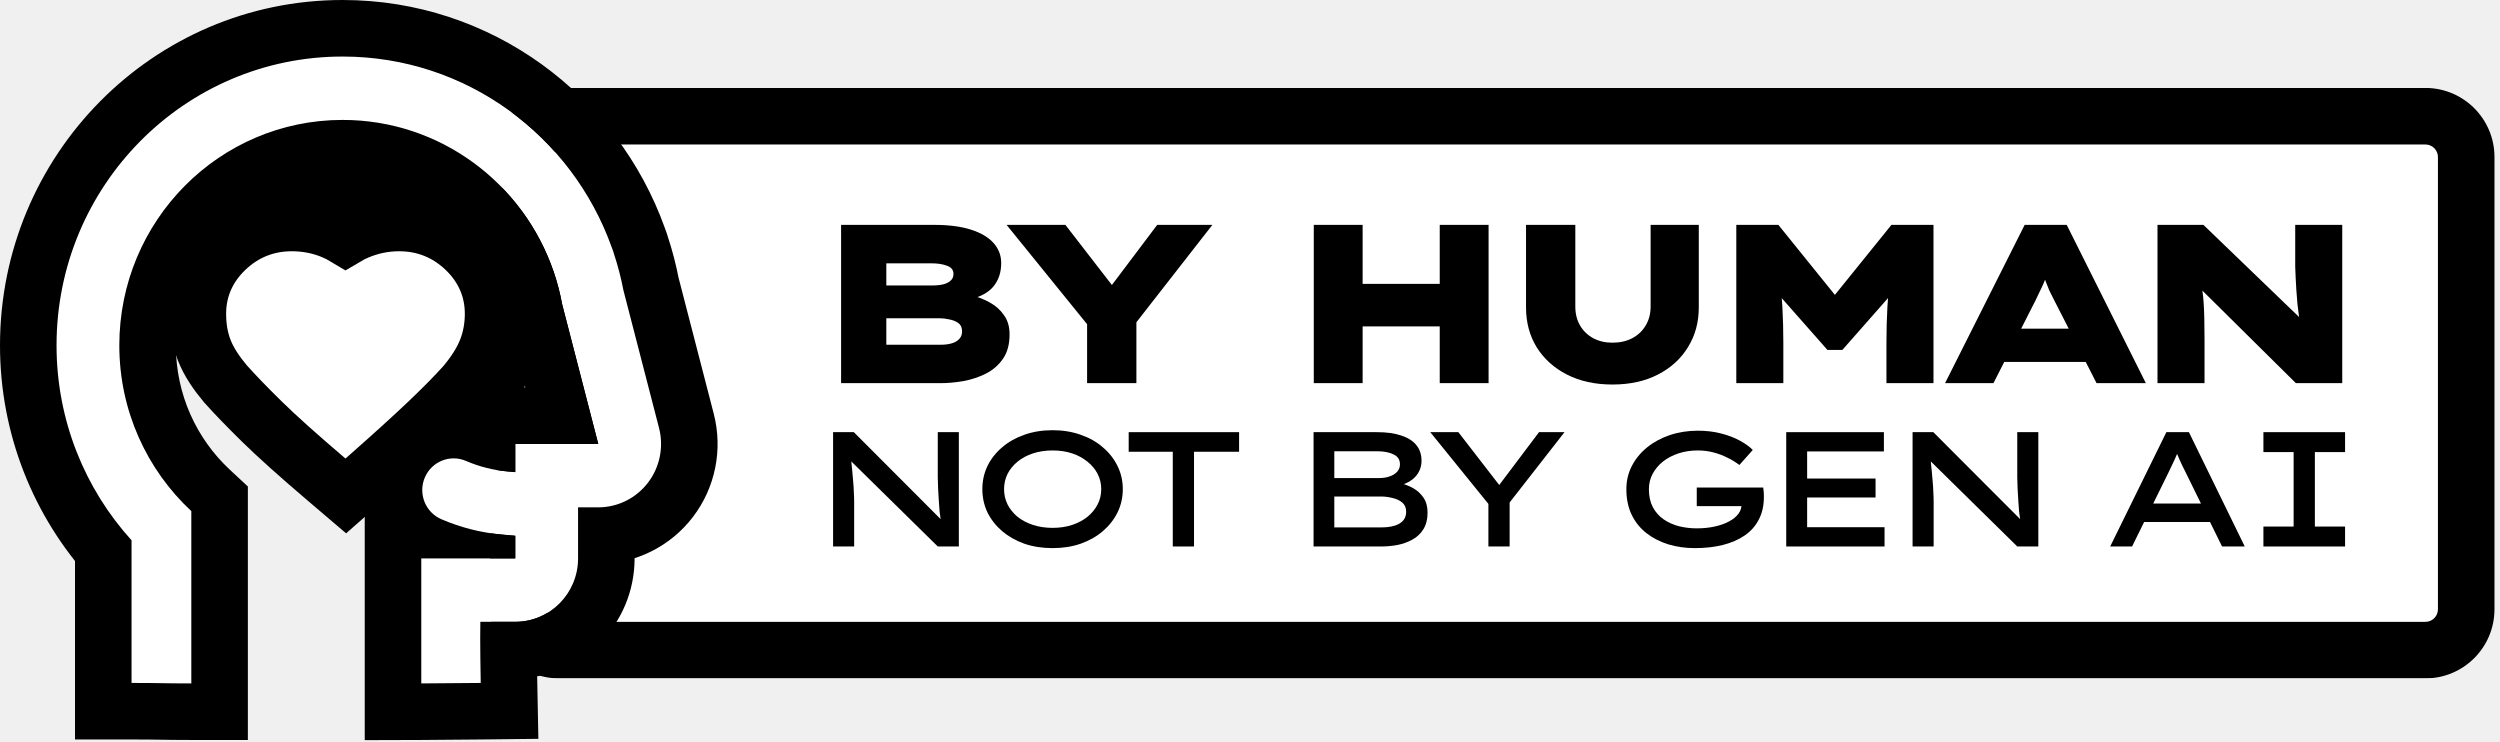
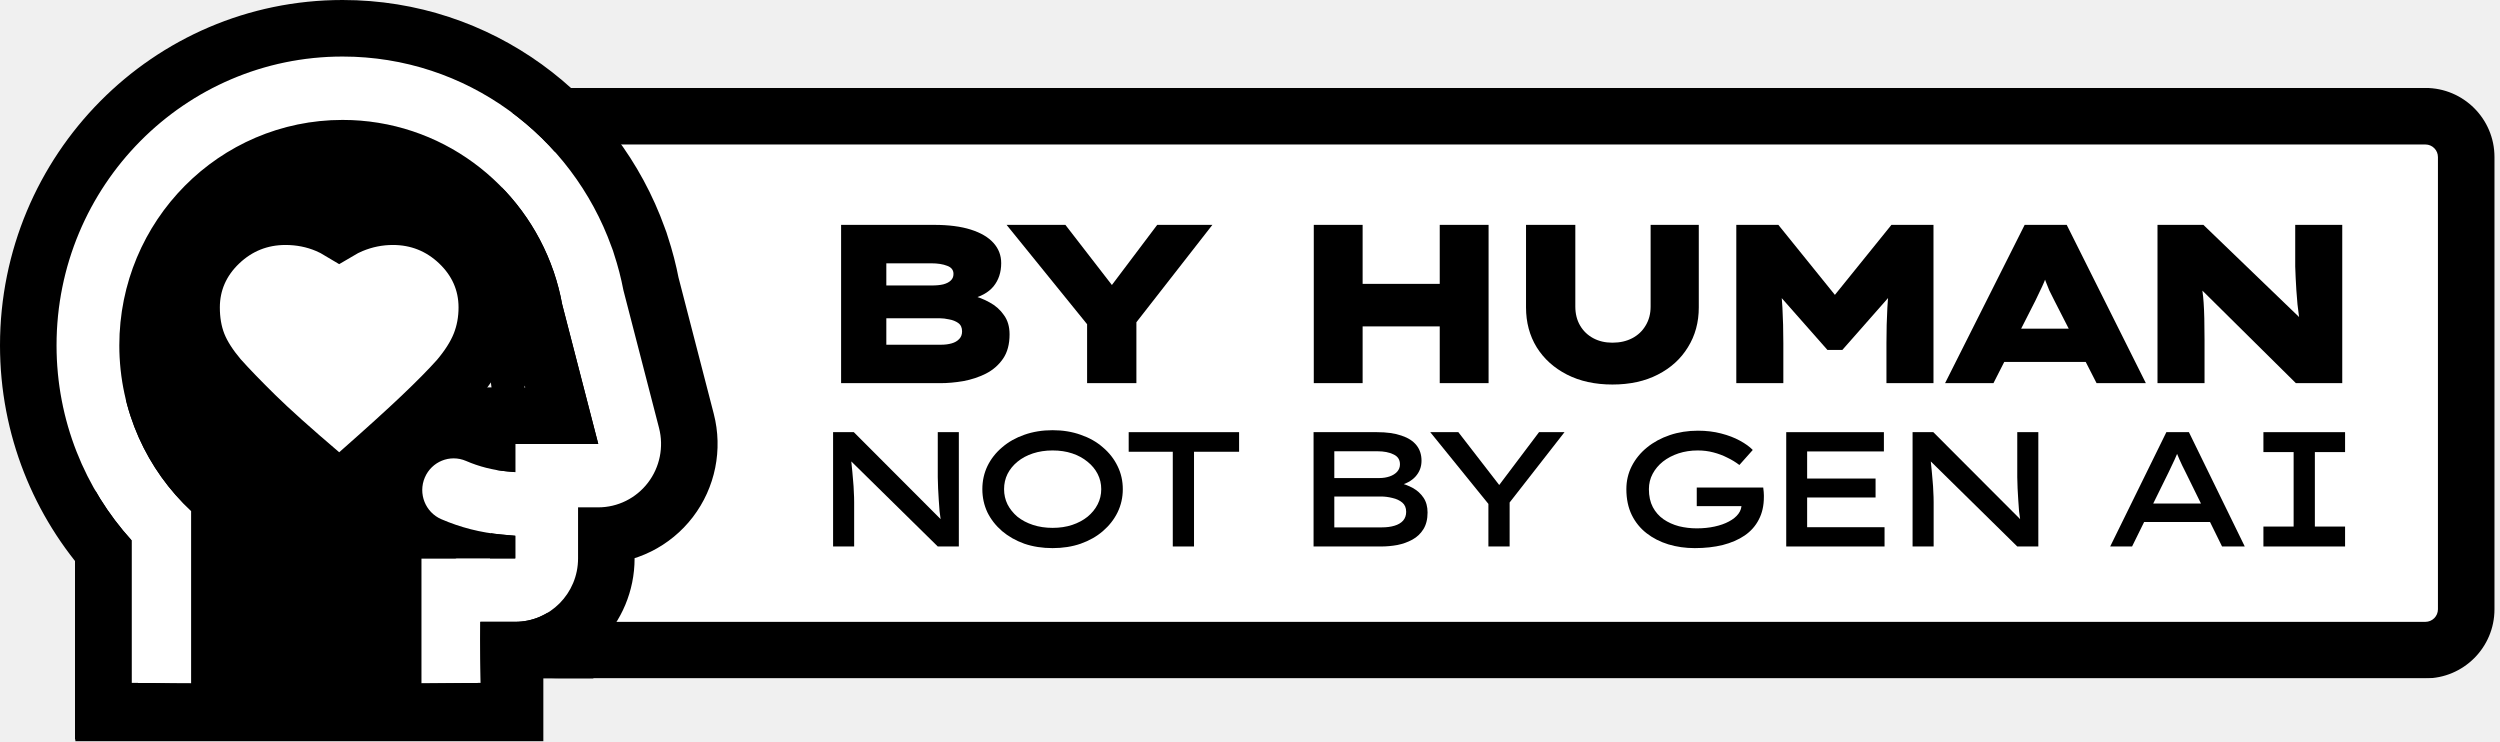
<svg xmlns="http://www.w3.org/2000/svg" width="398" height="118" viewBox="0 0 398 118" fill="none">
  <g clip-path="url(#clip0_32_128)">
    <mask id="path-1-outside-1_32_128" maskUnits="userSpaceOnUse" x="78" y="14" width="320" height="94" fill="black">
      <rect fill="white" x="78" y="14" width="320" height="94" />
-       <path d="M388.12 97C388.12 98.105 387.225 99 386.12 99H89C87.895 99 87 98.105 87 97V88.372L87.549 77.798C87.587 77.065 88.022 76.413 88.684 76.097L96.921 72.162C97.761 71.761 98.213 70.833 98.011 69.924L88.15 25.433C87.873 24.184 88.823 23 90.102 23H386.12C387.225 23 388.12 23.895 388.12 25V97Z" />
+       <path fill-rule="evenodd" clip-rule="evenodd" d="M388.12 97C388.12 98.105 387.225 99 386.12 99H89C87.895 99 87 98.105 87 97V88.372L87.549 77.798C87.587 77.065 88.022 76.413 88.684 76.097L96.921 72.162C97.761 71.761 98.213 70.833 98.011 69.924L88.15 25.433C87.873 24.184 88.823 23 90.102 23H386.12C387.225 23 388.12 23.895 388.12 25V97Z" />
    </mask>
-     <path d="M388.12 97C388.12 98.105 387.225 99 386.12 99H89C87.895 99 87 98.105 87 97V88.372L87.549 77.798C87.587 77.065 88.022 76.413 88.684 76.097L96.921 72.162C97.761 71.761 98.213 70.833 98.011 69.924L88.15 25.433C87.873 24.184 88.823 23 90.102 23H386.12C387.225 23 388.12 23.895 388.12 25V97Z" fill="white" style="fill:white;fill-opacity:1;" />
+     <path fill-rule="evenodd" clip-rule="evenodd" d="M388.12 97C388.12 98.105 387.225 99 386.12 99H89C87.895 99 87 98.105 87 97V88.372L87.549 77.798C87.587 77.065 88.022 76.413 88.684 76.097L96.921 72.162C97.761 71.761 98.213 70.833 98.011 69.924L88.15 25.433C87.873 24.184 88.823 23 90.102 23H386.12C387.225 23 388.12 23.895 388.12 25V97Z" fill="white" style="fill:white;fill-opacity:1;" />
    <path d="M87 88.372L78.012 87.906L78 88.139V88.372H87ZM96.921 72.162L93.042 64.041V64.041L96.921 72.162ZM88.684 76.097L84.805 67.975L88.684 76.097ZM386.12 99V90H89V99V108H386.12V99ZM87 97H96V88.372H87H78V97H87ZM87 88.372L95.988 88.838L96.537 78.264L87.549 77.798L78.561 77.331L78.012 87.906L87 88.372ZM88.684 76.097L92.563 84.218L100.8 80.283L96.921 72.162L93.042 64.041L84.805 67.975L88.684 76.097ZM98.011 69.924L106.798 67.977L96.936 23.485L88.15 25.433L79.363 27.38L89.225 71.872L98.011 69.924ZM90.102 23V32H386.12V23V14H90.102V23ZM388.12 25H379.12V97H388.12H397.12V25H388.12ZM386.12 23V32C382.254 32 379.12 28.866 379.12 25H388.12H397.12C397.12 18.925 392.195 14 386.12 14V23ZM96.921 72.162L100.8 80.283C105.419 78.076 107.906 72.975 106.798 67.977L98.011 69.924L89.225 71.872C88.52 68.692 90.102 65.445 93.042 64.041L96.921 72.162ZM87.549 77.798L96.537 78.264C96.404 80.827 94.879 83.111 92.563 84.218L88.684 76.097L84.805 67.975C81.166 69.714 78.77 73.304 78.561 77.331L87.549 77.798ZM89 99V90C92.866 90 96 93.134 96 97H87H78C78 103.075 82.925 108 89 108V99ZM88.15 25.433L96.936 23.485C97.905 27.856 94.579 32 90.102 32V23V14C83.067 14 77.841 20.512 79.363 27.38L88.15 25.433ZM386.12 99V108C392.195 108 397.12 103.075 397.12 97H388.12H379.12C379.12 93.134 382.254 90 386.12 90V99Z" fill="black" style="fill:black;fill-opacity:1;" mask="url(#path-1-outside-1_32_128)" />
    <path d="M133.903 61V35.8H148.735C151.039 35.8 152.983 36.052 154.567 36.556C156.151 37.06 157.351 37.768 158.167 38.68C158.983 39.592 159.391 40.66 159.391 41.884C159.391 43.348 158.983 44.584 158.167 45.592C157.351 46.576 156.103 47.26 154.423 47.644L154.567 46.996C155.623 47.236 156.619 47.62 157.555 48.148C158.491 48.652 159.247 49.324 159.823 50.164C160.423 50.98 160.723 52 160.723 53.224C160.723 54.808 160.375 56.104 159.679 57.112C158.983 58.12 158.071 58.912 156.943 59.488C155.839 60.04 154.639 60.436 153.343 60.676C152.071 60.892 150.847 61 149.671 61H133.903ZM141.103 54.88H149.815C150.439 54.88 151.003 54.808 151.507 54.664C152.011 54.52 152.407 54.292 152.695 53.98C153.007 53.668 153.163 53.26 153.163 52.756C153.163 52.156 152.959 51.712 152.551 51.424C152.143 51.136 151.663 50.944 151.111 50.848C150.559 50.728 150.067 50.668 149.635 50.668H141.103V54.88ZM141.103 45.448H148.339C149.059 45.448 149.671 45.388 150.175 45.268C150.703 45.124 151.099 44.92 151.363 44.656C151.651 44.392 151.795 44.044 151.795 43.612C151.795 42.988 151.459 42.556 150.787 42.316C150.115 42.052 149.275 41.92 148.267 41.92H141.103V45.448Z" fill="black" style="fill:black;fill-opacity:1;" />
    <path d="M173.066 61V49.732L173.786 52.504L160.25 35.8H169.61L179.438 48.508H174.65L184.226 35.8H193.01L180.734 51.532L180.914 49.444V61H173.066Z" fill="black" style="fill:black;fill-opacity:1;" />
    <path d="M229.206 61V35.8H236.982V61H229.206ZM209.154 61V35.8H216.93V61H209.154ZM212.07 51.964L212.142 45.196H233.598V51.964H212.07Z" fill="black" style="fill:black;fill-opacity:1;" />
    <path d="M256.695 61.216C253.935 61.216 251.523 60.688 249.459 59.632C247.395 58.576 245.787 57.124 244.635 55.276C243.507 53.428 242.943 51.316 242.943 48.94V35.8H250.791V48.796C250.791 49.948 251.043 50.956 251.547 51.82C252.051 52.684 252.747 53.356 253.635 53.836C254.523 54.316 255.543 54.556 256.695 54.556C257.895 54.556 258.951 54.316 259.863 53.836C260.775 53.356 261.483 52.684 261.987 51.82C262.515 50.956 262.779 49.948 262.779 48.796V35.8H270.447V48.94C270.447 51.316 269.871 53.428 268.719 55.276C267.591 57.124 265.995 58.576 263.931 59.632C261.891 60.688 259.479 61.216 256.695 61.216Z" fill="black" style="fill:black;fill-opacity:1;" />
    <path d="M276.419 61V35.8H283.115L294.599 50.02H289.631L301.115 35.8H307.811V61H300.323V54.628C300.323 52.636 300.371 50.764 300.467 49.012C300.563 47.26 300.755 45.472 301.043 43.648L301.799 46.06L293.303 55.708H290.927L282.287 45.916L283.187 43.648C283.475 45.472 283.667 47.26 283.763 49.012C283.859 50.764 283.907 52.636 283.907 54.628V61H276.419Z" fill="black" style="fill:black;fill-opacity:1;" />
    <path d="M309.654 61L322.326 35.8H329.022L341.622 61H333.774L327.042 47.824C326.754 47.248 326.49 46.72 326.25 46.24C326.034 45.736 325.842 45.256 325.674 44.8C325.506 44.344 325.35 43.912 325.206 43.504C325.062 43.072 324.93 42.652 324.81 42.244H326.358C326.238 42.676 326.094 43.12 325.926 43.576C325.782 44.008 325.614 44.452 325.422 44.908C325.23 45.364 325.014 45.832 324.774 46.312C324.558 46.792 324.318 47.296 324.054 47.824L317.358 61H309.654ZM315.738 57.616L318.114 52.324H333.306L334.314 57.616H315.738Z" fill="black" style="fill:black;fill-opacity:1;" />
    <path d="M343.474 61V35.8H350.782L367.414 51.82L366.118 51.316C365.974 50.236 365.854 49.276 365.758 48.436C365.686 47.596 365.626 46.84 365.578 46.168C365.53 45.472 365.494 44.824 365.47 44.224C365.446 43.624 365.422 43.024 365.398 42.424C365.398 41.824 365.398 41.176 365.398 40.48V35.8H372.886V61H365.506L347.686 43.36L350.242 44.224C350.314 44.512 350.386 44.836 350.458 45.196C350.53 45.532 350.59 45.94 350.638 46.42C350.71 46.9 350.77 47.488 350.818 48.184C350.866 48.88 350.902 49.72 350.926 50.704C350.95 51.664 350.962 52.804 350.962 54.124V61H343.474Z" fill="black" style="fill:black;fill-opacity:1;" />
    <path d="M132.627 87V68.8H135.929L150.125 83.022L149.813 83.126C149.726 82.554 149.648 81.973 149.579 81.384C149.527 80.777 149.484 80.171 149.449 79.564C149.414 78.957 149.38 78.351 149.345 77.744C149.328 77.137 149.31 76.548 149.293 75.976C149.293 75.387 149.293 74.815 149.293 74.26V68.8H152.647V87H149.293L135.045 72.986L135.461 72.804C135.496 73.099 135.53 73.445 135.565 73.844C135.6 74.243 135.643 74.676 135.695 75.144C135.747 75.612 135.79 76.115 135.825 76.652C135.877 77.172 135.912 77.718 135.929 78.29C135.964 78.845 135.981 79.399 135.981 79.954V87H132.627Z" fill="black" style="fill:black;fill-opacity:1;" />
    <path d="M167.57 87.26C165.941 87.26 164.442 87.026 163.072 86.558C161.72 86.073 160.542 85.405 159.536 84.556C158.531 83.689 157.751 82.693 157.196 81.566C156.659 80.422 156.39 79.191 156.39 77.874C156.39 76.557 156.659 75.335 157.196 74.208C157.751 73.064 158.531 72.067 159.536 71.218C160.542 70.351 161.72 69.684 163.072 69.216C164.442 68.731 165.941 68.488 167.57 68.488C169.2 68.488 170.69 68.731 172.042 69.216C173.412 69.684 174.59 70.351 175.578 71.218C176.584 72.067 177.364 73.064 177.918 74.208C178.473 75.335 178.75 76.557 178.75 77.874C178.75 79.191 178.473 80.422 177.918 81.566C177.364 82.693 176.584 83.689 175.578 84.556C174.59 85.405 173.412 86.073 172.042 86.558C170.69 87.026 169.2 87.26 167.57 87.26ZM167.57 84.036C168.714 84.036 169.754 83.88 170.69 83.568C171.626 83.256 172.441 82.823 173.134 82.268C173.828 81.696 174.365 81.037 174.746 80.292C175.128 79.547 175.318 78.741 175.318 77.874C175.318 77.007 175.128 76.201 174.746 75.456C174.365 74.711 173.828 74.061 173.134 73.506C172.441 72.934 171.626 72.492 170.69 72.18C169.754 71.868 168.714 71.712 167.57 71.712C166.444 71.712 165.404 71.868 164.45 72.18C163.497 72.492 162.674 72.934 161.98 73.506C161.304 74.061 160.776 74.711 160.394 75.456C160.03 76.201 159.848 77.007 159.848 77.874C159.848 78.741 160.03 79.547 160.394 80.292C160.776 81.037 161.304 81.696 161.98 82.268C162.674 82.823 163.497 83.256 164.45 83.568C165.404 83.88 166.444 84.036 167.57 84.036Z" fill="black" style="fill:black;fill-opacity:1;" />
    <path d="M186.707 87V71.92H179.687V68.8H197.263V71.92H190.087V87H186.707Z" fill="black" style="fill:black;fill-opacity:1;" />
    <path d="M209.12 87V68.8H219.208C220.768 68.8 222.068 68.982 223.108 69.346C224.165 69.693 224.962 70.204 225.5 70.88C226.037 71.556 226.306 72.379 226.306 73.35C226.306 74.321 225.985 75.161 225.344 75.872C224.72 76.565 223.792 77.059 222.562 77.354L222.718 76.86C223.498 77.033 224.234 77.311 224.928 77.692C225.621 78.073 226.184 78.585 226.618 79.226C227.051 79.867 227.268 80.656 227.268 81.592C227.268 82.667 227.042 83.559 226.592 84.27C226.158 84.963 225.578 85.509 224.85 85.908C224.122 86.307 223.324 86.593 222.458 86.766C221.591 86.922 220.733 87 219.884 87H209.12ZM212.422 83.958H219.988C220.75 83.958 221.418 83.871 221.99 83.698C222.579 83.525 223.038 83.256 223.368 82.892C223.697 82.511 223.862 82.043 223.862 81.488C223.862 80.847 223.654 80.353 223.238 80.006C222.822 79.659 222.302 79.417 221.678 79.278C221.054 79.122 220.447 79.044 219.858 79.044H212.422V83.958ZM212.422 76.106H219.572C220.178 76.106 220.733 76.019 221.236 75.846C221.738 75.673 222.137 75.421 222.432 75.092C222.726 74.763 222.874 74.373 222.874 73.922C222.874 73.177 222.527 72.648 221.834 72.336C221.158 72.007 220.317 71.842 219.312 71.842H212.422V76.106Z" fill="black" style="fill:black;fill-opacity:1;" />
    <path d="M236.953 87V78.862L237.473 80.864L227.697 68.8H232.169L239.267 77.978H238.097L245.013 68.8H249.069L240.203 80.162L240.333 78.654V87H236.953Z" fill="black" style="fill:black;fill-opacity:1;" />
    <path d="M269.811 87.26C268.32 87.26 266.916 87.061 265.599 86.662C264.299 86.263 263.146 85.674 262.141 84.894C261.135 84.114 260.347 83.143 259.775 81.982C259.203 80.803 258.917 79.434 258.917 77.874C258.917 76.557 259.203 75.335 259.775 74.208C260.364 73.064 261.17 72.076 262.193 71.244C263.233 70.395 264.446 69.736 265.833 69.268C267.219 68.8 268.71 68.566 270.305 68.566C271.639 68.566 272.87 68.713 273.997 69.008C275.141 69.303 276.137 69.684 276.987 70.152C277.853 70.62 278.538 71.114 279.041 71.634L276.909 74.026C276.319 73.575 275.678 73.185 274.985 72.856C274.309 72.509 273.572 72.232 272.775 72.024C271.995 71.816 271.163 71.712 270.279 71.712C269.187 71.712 268.164 71.868 267.211 72.18C266.275 72.492 265.451 72.925 264.741 73.48C264.047 74.035 263.501 74.685 263.103 75.43C262.704 76.175 262.505 76.99 262.505 77.874C262.505 78.983 262.713 79.937 263.129 80.734C263.545 81.514 264.108 82.155 264.819 82.658C265.547 83.161 266.37 83.533 267.289 83.776C268.207 84.001 269.152 84.114 270.123 84.114C271.145 84.114 272.09 84.019 272.957 83.828C273.841 83.637 274.603 83.369 275.245 83.022C275.903 82.675 276.406 82.268 276.753 81.8C277.117 81.315 277.281 80.786 277.247 80.214L277.221 79.824L277.715 80.578H270.123V77.614H280.705C280.739 77.874 280.765 78.108 280.783 78.316C280.8 78.524 280.809 78.697 280.809 78.836C280.809 78.957 280.809 79.053 280.809 79.122C280.809 80.491 280.54 81.687 280.003 82.71C279.483 83.733 278.729 84.582 277.741 85.258C276.77 85.917 275.609 86.419 274.257 86.766C272.922 87.095 271.44 87.26 269.811 87.26Z" fill="black" style="fill:black;fill-opacity:1;" />
    <path d="M284.368 87V68.8H299.916V71.868H287.696V83.932H300.02V87H284.368ZM286.188 79.2V76.184H298.59V79.2H286.188Z" fill="black" style="fill:black;fill-opacity:1;" />
    <path d="M304.482 87V68.8H307.784L321.98 83.022L321.668 83.126C321.581 82.554 321.503 81.973 321.434 81.384C321.382 80.777 321.339 80.171 321.304 79.564C321.269 78.957 321.235 78.351 321.2 77.744C321.183 77.137 321.165 76.548 321.148 75.976C321.148 75.387 321.148 74.815 321.148 74.26V68.8H324.502V87H321.148L306.9 72.986L307.316 72.804C307.351 73.099 307.385 73.445 307.42 73.844C307.455 74.243 307.498 74.676 307.55 75.144C307.602 75.612 307.645 76.115 307.68 76.652C307.732 77.172 307.767 77.718 307.784 78.29C307.819 78.845 307.836 79.399 307.836 79.954V87H304.482Z" fill="black" style="fill:black;fill-opacity:1;" />
    <path d="M335.942 87L344.886 68.8H348.474L357.366 87H353.752L347.902 75.092C347.729 74.745 347.564 74.416 347.408 74.104C347.252 73.775 347.105 73.454 346.966 73.142C346.827 72.813 346.689 72.483 346.55 72.154C346.411 71.807 346.281 71.443 346.16 71.062L347.044 71.036C346.905 71.435 346.767 71.816 346.628 72.18C346.489 72.527 346.342 72.865 346.186 73.194C346.03 73.523 345.874 73.853 345.718 74.182C345.562 74.494 345.406 74.823 345.25 75.17L339.426 87H335.942ZM339.92 83.1L341.168 80.162H351.984L352.478 83.1H339.92Z" fill="black" style="fill:black;fill-opacity:1;" />
    <path d="M360.336 87V83.828H365.146V71.972H360.336V68.8H373.336V71.972H368.526V83.828H373.336V87H360.336Z" fill="black" style="fill:black;fill-opacity:1;" />
-     <path d="M63.55 35.5C67.551 35.5 71.117 36.921 74.015 39.679C76.918 42.442 78.5 45.937 78.5 49.945C78.5 51.974 78.151 53.944 77.403 55.805C76.653 57.672 75.455 59.475 74.001 61.204L73.957 61.256L73.912 61.306C72.451 62.941 70.493 64.919 68.077 67.219C65.641 69.537 62.267 72.594 57.976 76.376L55.051 78.953L52.083 76.426C47.544 72.561 44.043 69.427 41.631 67.053C39.301 64.759 37.405 62.8 35.969 61.192L35.924 61.143L35.88 61.091C34.445 59.384 33.246 57.605 32.525 55.776C31.803 53.944 31.5 51.971 31.5 49.945C31.5 45.937 33.082 42.442 35.985 39.679C38.883 36.921 42.449 35.5 46.45 35.5C48.757 35.5 50.984 35.928 53.081 36.82C53.753 37.106 54.398 37.436 55.013 37.807C55.65 37.428 56.319 37.093 57.017 36.804C59.104 35.938 61.292 35.5 63.55 35.5Z" fill="white" stroke="black" style="fill:white;fill-opacity:1;stroke:black;stroke-opacity:1;" stroke-width="9" />
-     <mask id="path-5-outside-2_32_128" maskUnits="userSpaceOnUse" x="0" y="0" width="115" height="118" fill="black">
+     <path d="M62.55 34.5C66.551 34.5 70.117 35.921 73.015 38.679C75.918 41.442 77.5 44.937 77.5 48.945C77.5 50.974 77.151 52.944 76.403 54.805C75.653 56.672 74.455 58.475 73.001 60.204L72.957 60.256L72.912 60.306C71.451 61.941 69.493 63.919 67.077 66.219C64.641 68.537 61.267 71.594 56.976 75.376L54.051 77.953L51.083 75.426C46.544 71.561 43.043 68.427 40.631 66.053C38.301 63.759 36.405 61.8 34.969 60.192L34.924 60.143L34.88 60.091C33.445 58.384 32.246 56.605 31.525 54.776C30.803 52.944 30.5 50.971 30.5 48.945C30.5 44.937 32.082 41.442 34.985 38.679C37.883 35.921 41.449 34.5 45.45 34.5C47.757 34.5 49.984 34.928 52.081 35.82C52.753 36.106 53.398 36.436 54.013 36.807C54.65 36.428 55.319 36.093 56.017 35.804C58.104 34.938 60.292 34.5 62.55 34.5Z" fill="white" stroke="black" style="fill:white;fill-opacity:1;stroke:black;stroke-opacity:1;" stroke-width="9" />
+     <path d="M24.5 50L33.5 57.5L63.5 81L94.5 108H86.5V118H64.5H12V88L24.5 50Z" fill="black" style="fill:black;fill-opacity:1;" />
+     <mask id="path-6-outside-2_32_128" maskUnits="userSpaceOnUse" x="0" y="0" width="115" height="118" fill="black">
      <rect fill="white" width="115" height="118" />
      <path d="M54.54 9C74.269 9 91.042 21.661 97.375 39.344C97.523 39.706 97.652 40.079 97.759 40.462C98.374 42.328 98.872 44.245 99.247 46.204L104.917 68.128C105.699 71.153 105.048 74.374 103.155 76.848C101.262 79.322 98.341 80.77 95.244 80.77H92.027V88.9C92.027 94.474 87.552 98.993 82.031 98.993H76.474C76.399 101.755 76.534 108.724 76.534 108.724C76.501 108.724 70.086 108.793 67.066 108.803V88.9H82.031V85.293L79.881 85.102C76.563 84.806 73.312 83.98 70.251 82.655C67.714 81.557 66.539 78.591 67.626 76.029C68.713 73.468 71.651 72.281 74.189 73.379C76.278 74.283 78.496 74.846 80.76 75.048L82.031 75.161V70.678H95.244L89.495 48.443C89.179 46.707 88.739 45.015 88.185 43.376L88.141 43.203L88.132 43.223C83.311 29.177 70.092 19.093 54.54 19.093C34.91 19.093 18.997 35.159 18.997 54.977C18.997 65.416 23.413 74.811 30.46 81.368V108.804C25.449 108.799 25.889 108.724 20.94 108.724V86.014C13.534 77.843 9 66.94 9 54.977C9 29.585 29.389 9 54.54 9Z" />
    </mask>
    <path d="M54.54 9C74.269 9 91.042 21.661 97.375 39.344C97.523 39.706 97.652 40.079 97.759 40.462C98.374 42.328 98.872 44.245 99.247 46.204L104.917 68.128C105.699 71.153 105.048 74.374 103.155 76.848C101.262 79.322 98.341 80.77 95.244 80.77H92.027V88.9C92.027 94.474 87.552 98.993 82.031 98.993H76.474C76.399 101.755 76.534 108.724 76.534 108.724C76.501 108.724 70.086 108.793 67.066 108.803V88.9H82.031V85.293L79.881 85.102C76.563 84.806 73.312 83.98 70.251 82.655C67.714 81.557 66.539 78.591 67.626 76.029C68.713 73.468 71.651 72.281 74.189 73.379C76.278 74.283 78.496 74.846 80.76 75.048L82.031 75.161V70.678H95.244L89.495 48.443C89.179 46.707 88.739 45.015 88.185 43.376L88.141 43.203L88.132 43.223C83.311 29.177 70.092 19.093 54.54 19.093C34.91 19.093 18.997 35.159 18.997 54.977C18.997 65.416 23.413 74.811 30.46 81.368V108.804C25.449 108.799 25.889 108.724 20.94 108.724V86.014C13.534 77.843 9 66.94 9 54.977C9 29.585 29.389 9 54.54 9Z" fill="white" style="fill:white;fill-opacity:1;" />
-     <path d="M54.54 9V0H54.54L54.54 9ZM97.375 39.344L88.902 42.378L88.97 42.568L89.046 42.755L97.375 39.344ZM97.759 40.462L89.091 42.884L89.146 43.082L89.21 43.277L97.759 40.462ZM99.247 46.204L90.408 47.898L90.462 48.18L90.534 48.458L99.247 46.204ZM104.917 68.128L113.63 65.875L113.63 65.874L104.917 68.128ZM103.155 76.848L110.303 82.317L110.303 82.317L103.155 76.848ZM92.027 80.77V71.77H83.027V80.77H92.027ZM82.031 98.993V107.993H82.031L82.031 98.993ZM76.474 98.993V89.993H67.713L67.477 98.75L76.474 98.993ZM76.534 108.724L76.634 117.723L85.709 117.622L85.532 108.549L76.534 108.724ZM67.066 108.803H58.066V117.831L67.094 117.803L67.066 108.803ZM67.066 88.9V79.9H58.066V88.9H67.066ZM82.031 88.9V97.9H91.031V88.9H82.031ZM82.031 85.293H91.031V77.058L82.829 76.328L82.031 85.293ZM79.881 85.102L79.082 94.066L79.083 94.066L79.881 85.102ZM70.251 82.655L66.677 90.915L66.677 90.915L70.251 82.655ZM67.626 76.029L59.342 72.513L59.341 72.513L67.626 76.029ZM74.189 73.379L77.763 65.119L77.762 65.119L74.189 73.379ZM80.76 75.048L79.961 84.012L79.961 84.012L80.76 75.048ZM82.031 75.161L81.233 84.126L91.031 84.999V75.161H82.031ZM82.031 70.678V61.678H73.031V70.678H82.031ZM95.244 70.678V79.678H106.867L103.958 68.425L95.244 70.678ZM89.495 48.443L80.641 50.057L80.7 50.379L80.782 50.696L89.495 48.443ZM88.185 43.376L79.462 45.594L79.548 45.93L79.659 46.26L88.185 43.376ZM88.141 43.203L96.863 40.986L90.512 16.003L79.933 39.51L88.141 43.203ZM88.132 43.223L79.619 46.145L87.005 67.659L96.339 46.916L88.132 43.223ZM54.54 19.093V10.093H54.54L54.54 19.093ZM18.997 54.977L9.997 54.977V54.977H18.997ZM30.46 81.368H39.46V77.449L36.591 74.78L30.46 81.368ZM30.46 108.804L30.452 117.804L39.46 117.812V108.804H30.46ZM20.94 108.724H11.94V117.724H20.94V108.724ZM20.94 86.014H29.94V82.542L27.609 79.969L20.94 86.014ZM9 54.977L0 54.977V54.977H9ZM54.54 9V18C70.3 18 83.793 28.113 88.902 42.378L97.375 39.344L105.848 36.309C98.291 15.21 78.238 0 54.54 0V9ZM97.375 39.344L89.046 42.755C89.064 42.797 89.079 42.84 89.091 42.884L97.759 40.462L106.427 38.04C106.225 37.317 105.983 36.614 105.704 35.933L97.375 39.344ZM97.759 40.462L89.21 43.277C89.704 44.777 90.105 46.319 90.408 47.898L99.247 46.204L108.086 44.51C107.638 42.172 107.043 39.88 106.307 37.647L97.759 40.462ZM99.247 46.204L90.534 48.458L96.204 70.381L104.917 68.128L113.63 65.874L107.96 43.951L99.247 46.204ZM104.917 68.128L96.204 70.381C96.296 70.737 96.214 71.108 96.007 71.379L103.155 76.848L110.303 82.317C113.882 77.639 115.103 71.569 113.63 65.875L104.917 68.128ZM103.155 76.848L96.008 71.379C95.805 71.643 95.518 71.77 95.244 71.77V80.77V89.77C101.163 89.77 106.719 87 110.303 82.317L103.155 76.848ZM95.244 80.77V71.77H92.027V80.77V89.77H95.244V80.77ZM92.027 80.77H83.027V88.9H92.027H101.027V80.77H92.027ZM92.027 88.9H83.027C83.027 89.586 82.5 89.993 82.031 89.993L82.031 98.993L82.031 107.993C92.604 107.993 101.027 99.363 101.027 88.9H92.027ZM82.031 98.993V89.993H76.474V98.993V107.993H82.031V98.993ZM76.474 98.993L67.477 98.75C67.434 100.335 67.452 102.942 67.477 105C67.489 106.061 67.504 107.034 67.516 107.74C67.521 108.094 67.526 108.382 67.53 108.582C67.532 108.682 67.533 108.76 67.534 108.814C67.535 108.841 67.535 108.861 67.535 108.875C67.536 108.883 67.536 108.888 67.536 108.892C67.536 108.894 67.536 108.895 67.536 108.896C67.536 108.897 67.536 108.897 67.536 108.898C67.536 108.898 67.536 108.898 67.536 108.898C67.536 108.898 67.536 108.898 76.534 108.724C85.532 108.549 85.532 108.549 85.532 108.549C85.532 108.549 85.532 108.549 85.532 108.549C85.532 108.549 85.532 108.549 85.532 108.548C85.532 108.548 85.532 108.547 85.532 108.545C85.532 108.542 85.532 108.538 85.532 108.532C85.532 108.519 85.532 108.501 85.531 108.476C85.53 108.426 85.529 108.352 85.527 108.256C85.524 108.064 85.519 107.786 85.513 107.443C85.502 106.757 85.487 105.814 85.475 104.789C85.451 102.671 85.439 100.414 85.47 99.236L76.474 98.993ZM76.534 108.724L76.434 99.724C76.434 99.724 76.41 99.725 76.359 99.725C76.31 99.725 76.238 99.726 76.147 99.727C75.963 99.729 75.699 99.732 75.373 99.735C74.722 99.742 73.825 99.751 72.836 99.76C70.849 99.779 68.517 99.798 67.038 99.803L67.066 108.803L67.094 117.803C70.158 117.793 76.611 117.723 76.634 117.723L76.534 108.724ZM67.066 108.803H76.066V88.9H67.066H58.066V108.803H67.066ZM67.066 88.9V97.9H82.031V88.9V79.9H67.066V88.9ZM82.031 88.9H91.031V85.293H82.031H73.031V88.9H82.031ZM82.031 85.293L82.829 76.328L80.679 76.137L79.881 85.102L79.083 94.066L81.233 94.257L82.031 85.293ZM79.881 85.102L80.68 76.137C78.321 75.927 76.007 75.339 73.825 74.395L70.251 82.655L66.677 90.915C70.618 92.62 74.805 93.685 79.082 94.066L79.881 85.102ZM70.251 82.655L73.826 74.396C75.879 75.284 76.734 77.606 75.911 79.546L67.626 76.029L59.341 72.513C56.344 79.576 59.549 87.831 66.677 90.915L70.251 82.655ZM67.626 76.029L75.91 79.546C75.068 81.53 72.713 82.547 70.615 81.639L74.189 73.379L77.762 65.119C70.589 62.016 62.358 65.405 59.342 72.513L67.626 76.029ZM74.189 73.379L70.615 81.639C73.584 82.924 76.739 83.725 79.961 84.012L80.76 75.048L81.558 66.083C80.252 65.967 78.971 65.642 77.763 65.119L74.189 73.379ZM80.76 75.048L79.961 84.012L81.233 84.126L82.031 75.161L82.83 66.197L81.558 66.083L80.76 75.048ZM82.031 75.161H91.031V70.678H82.031H73.031V75.161H82.031ZM82.031 70.678V79.678H95.244V70.678V61.678H82.031V70.678ZM95.244 70.678L103.958 68.425L98.209 46.19L89.495 48.443L80.782 50.696L86.531 72.931L95.244 70.678ZM89.495 48.443L98.349 46.83C97.954 44.661 97.404 42.544 96.71 40.492L88.185 43.376L79.659 46.26C80.074 47.486 80.403 48.754 80.641 50.057L89.495 48.443ZM88.185 43.376L96.907 41.158L96.863 40.986L88.141 43.203L79.418 45.421L79.462 45.594L88.185 43.376ZM88.141 43.203L79.933 39.51L79.924 39.529L88.132 43.223L96.339 46.916L96.348 46.896L88.141 43.203ZM88.132 43.223L96.644 40.301C90.628 22.776 74.099 10.093 54.54 10.093V19.093V28.093C66.085 28.093 75.993 35.58 79.619 46.145L88.132 43.223ZM54.54 19.093L54.54 10.093C29.859 10.093 9.997 30.27 9.997 54.977L18.997 54.977L27.997 54.978C27.997 40.048 39.962 28.093 54.54 28.093L54.54 19.093ZM18.997 54.977H9.997C9.997 68.005 15.52 79.759 24.329 87.957L30.46 81.368L36.591 74.78C31.307 69.862 27.997 62.826 27.997 54.977H18.997ZM30.46 81.368H21.46V108.804H30.46H39.46V81.368H30.46ZM30.46 108.804L30.468 99.804C28.026 99.802 26.935 99.782 25.831 99.763C24.66 99.743 23.48 99.724 20.94 99.724V108.724V117.724C23.35 117.724 24.424 117.742 25.523 117.761C26.688 117.781 27.882 117.801 30.452 117.804L30.46 108.804ZM20.94 108.724H29.94V86.014H20.94H11.94V108.724H20.94ZM20.94 86.014L27.609 79.969C21.65 73.395 18 64.627 18 54.977H9H0C0 69.252 5.419 82.291 14.272 92.058L20.94 86.014ZM9 54.977L18 54.978C18 34.474 34.441 18 54.54 18L54.54 9L54.54 0C24.338 0 0 24.696 0 54.977L9 54.977Z" fill="black" style="fill:black;fill-opacity:1;" mask="url(#path-5-outside-2_32_128)" />
+     <path d="M54.54 9V0H54.54L54.54 9ZM97.375 39.344L88.902 42.378L88.97 42.568L89.046 42.755L97.375 39.344ZM97.759 40.462L89.091 42.884L89.146 43.082L89.21 43.277L97.759 40.462ZM99.247 46.204L90.408 47.898L90.462 48.18L90.534 48.458L99.247 46.204ZM104.917 68.128L113.63 65.875L113.63 65.874L104.917 68.128ZM103.155 76.848L110.303 82.317L110.303 82.317L103.155 76.848ZM92.027 80.77V71.77H83.027V80.77H92.027ZM82.031 98.993V107.993H82.031L82.031 98.993ZM76.474 98.993V89.993H67.713L67.477 98.75L76.474 98.993ZM76.534 108.724L76.634 117.723L85.709 117.622L85.532 108.549L76.534 108.724ZM67.066 108.803H58.066V117.831L67.094 117.803L67.066 108.803ZM67.066 88.9V79.9H58.066V88.9H67.066ZM82.031 88.9V97.9H91.031V88.9H82.031ZM82.031 85.293H91.031V77.058L82.829 76.328L82.031 85.293ZM79.881 85.102L79.082 94.066L79.083 94.066L79.881 85.102ZM70.251 82.655L66.677 90.915L66.677 90.915L70.251 82.655ZM67.626 76.029L59.342 72.513L59.341 72.513L67.626 76.029ZM74.189 73.379L77.763 65.119L77.762 65.119L74.189 73.379ZM80.76 75.048L79.961 84.012L79.961 84.012L80.76 75.048ZM82.031 75.161L81.233 84.126L91.031 84.999V75.161H82.031ZM82.031 70.678V61.678H73.031V70.678H82.031ZM95.244 70.678V79.678H106.867L103.958 68.425L95.244 70.678ZM89.495 48.443L80.641 50.057L80.7 50.379L80.782 50.696L89.495 48.443ZM88.185 43.376L79.462 45.594L79.548 45.93L79.659 46.26L88.185 43.376ZM88.141 43.203L96.863 40.986L90.512 16.003L79.933 39.51L88.141 43.203ZM88.132 43.223L79.619 46.145L87.005 67.659L96.339 46.916L88.132 43.223ZM54.54 19.093V10.093H54.54L54.54 19.093ZM18.997 54.977L9.997 54.977V54.977H18.997ZM30.46 81.368H39.46V77.449L36.591 74.78L30.46 81.368ZM30.46 108.804L30.452 117.804L39.46 117.812V108.804H30.46ZM20.94 108.724H11.94V117.724H20.94V108.724ZM20.94 86.014H29.94V82.542L27.609 79.969L20.94 86.014ZM9 54.977L0 54.977V54.977H9ZM54.54 9V18C70.3 18 83.793 28.113 88.902 42.378L97.375 39.344L105.848 36.309C98.291 15.21 78.238 0 54.54 0V9ZM97.375 39.344L89.046 42.755C89.064 42.797 89.079 42.84 89.091 42.884L97.759 40.462L106.427 38.04C106.225 37.317 105.983 36.614 105.704 35.933L97.375 39.344ZM97.759 40.462L89.21 43.277C89.704 44.777 90.105 46.319 90.408 47.898L99.247 46.204L108.086 44.51C107.638 42.172 107.043 39.88 106.307 37.647L97.759 40.462ZM99.247 46.204L90.534 48.458L96.204 70.381L104.917 68.128L113.63 65.874L107.96 43.951L99.247 46.204ZM104.917 68.128L96.204 70.381C96.296 70.737 96.214 71.108 96.007 71.379L103.155 76.848L110.303 82.317C113.882 77.639 115.103 71.569 113.63 65.875L104.917 68.128ZM103.155 76.848L96.008 71.379C95.805 71.643 95.518 71.77 95.244 71.77V80.77V89.77C101.163 89.77 106.719 87 110.303 82.317L103.155 76.848ZM95.244 80.77V71.77H92.027V80.77V89.77H95.244V80.77ZM92.027 80.77H83.027V88.9H92.027H101.027V80.77H92.027ZM92.027 88.9H83.027C83.027 89.586 82.5 89.993 82.031 89.993L82.031 98.993L82.031 107.993C92.604 107.993 101.027 99.363 101.027 88.9H92.027ZM82.031 98.993V89.993H76.474V98.993V107.993H82.031V98.993ZM76.474 98.993L67.477 98.75C67.434 100.335 67.452 102.942 67.477 105C67.489 106.061 67.504 107.034 67.516 107.74C67.521 108.094 67.526 108.382 67.53 108.582C67.532 108.682 67.533 108.76 67.534 108.814C67.535 108.841 67.535 108.861 67.535 108.875C67.536 108.883 67.536 108.888 67.536 108.892C67.536 108.894 67.536 108.895 67.536 108.896C67.536 108.897 67.536 108.897 67.536 108.898C67.536 108.898 67.536 108.898 67.536 108.898C67.536 108.898 67.536 108.898 76.534 108.724C85.532 108.549 85.532 108.549 85.532 108.549C85.532 108.549 85.532 108.549 85.532 108.549C85.532 108.549 85.532 108.549 85.532 108.548C85.532 108.548 85.532 108.547 85.532 108.545C85.532 108.542 85.532 108.538 85.532 108.532C85.532 108.519 85.532 108.501 85.531 108.476C85.53 108.426 85.529 108.352 85.527 108.256C85.524 108.064 85.519 107.786 85.513 107.443C85.502 106.757 85.487 105.814 85.475 104.789C85.451 102.671 85.439 100.414 85.47 99.236L76.474 98.993ZM76.534 108.724L76.434 99.724C76.434 99.724 76.41 99.725 76.359 99.725C76.31 99.725 76.238 99.726 76.147 99.727C75.963 99.729 75.699 99.732 75.373 99.735C74.722 99.742 73.825 99.751 72.836 99.76C70.849 99.779 68.517 99.798 67.038 99.803L67.066 108.803L67.094 117.803C70.158 117.793 76.611 117.723 76.634 117.723L76.534 108.724ZM67.066 108.803H76.066V88.9H67.066H58.066V108.803H67.066ZM67.066 88.9V97.9H82.031V88.9V79.9H67.066V88.9ZM82.031 88.9H91.031V85.293H82.031H73.031V88.9H82.031ZM82.031 85.293L82.829 76.328L80.679 76.137L79.881 85.102L79.083 94.066L81.233 94.257L82.031 85.293ZM79.881 85.102L80.68 76.137C78.321 75.927 76.007 75.339 73.825 74.395L70.251 82.655L66.677 90.915C70.618 92.62 74.805 93.685 79.082 94.066L79.881 85.102ZM70.251 82.655L73.826 74.396C75.879 75.284 76.734 77.606 75.911 79.546L67.626 76.029L59.341 72.513C56.344 79.576 59.549 87.831 66.677 90.915L70.251 82.655ZM67.626 76.029L75.91 79.546C75.068 81.53 72.713 82.547 70.615 81.639L74.189 73.379L77.762 65.119C70.589 62.016 62.358 65.405 59.342 72.513L67.626 76.029ZM74.189 73.379L70.615 81.639C73.584 82.924 76.739 83.725 79.961 84.012L80.76 75.048L81.558 66.083C80.252 65.967 78.971 65.642 77.763 65.119L74.189 73.379ZM80.76 75.048L79.961 84.012L81.233 84.126L82.031 75.161L82.83 66.197L81.558 66.083L80.76 75.048ZM82.031 75.161H91.031V70.678H82.031H73.031V75.161H82.031ZM82.031 70.678V79.678H95.244V70.678V61.678H82.031V70.678ZM95.244 70.678L103.958 68.425L98.209 46.19L89.495 48.443L80.782 50.696L86.531 72.931L95.244 70.678ZM89.495 48.443L98.349 46.83C97.954 44.661 97.404 42.544 96.71 40.492L88.185 43.376L79.659 46.26C80.074 47.486 80.403 48.754 80.641 50.057L89.495 48.443ZM88.185 43.376L96.907 41.158L96.863 40.986L88.141 43.203L79.418 45.421L79.462 45.594L88.185 43.376ZM88.141 43.203L79.933 39.51L79.924 39.529L88.132 43.223L96.339 46.916L96.348 46.896L88.141 43.203ZM88.132 43.223L96.644 40.301C90.628 22.776 74.099 10.093 54.54 10.093V19.093V28.093C66.085 28.093 75.993 35.58 79.619 46.145L88.132 43.223ZM54.54 19.093L54.54 10.093C29.859 10.093 9.997 30.27 9.997 54.977L18.997 54.977L27.997 54.978C27.997 40.048 39.962 28.093 54.54 28.093L54.54 19.093ZM18.997 54.977H9.997C9.997 68.005 15.52 79.759 24.329 87.957L30.46 81.368L36.591 74.78C31.307 69.862 27.997 62.826 27.997 54.977H18.997ZM30.46 81.368H21.46V108.804H30.46H39.46V81.368H30.46ZM30.46 108.804L30.468 99.804C28.026 99.802 26.935 99.782 25.831 99.763C24.66 99.743 23.48 99.724 20.94 99.724V108.724V117.724C23.35 117.724 24.424 117.742 25.523 117.761C26.688 117.781 27.882 117.801 30.452 117.804L30.46 108.804ZM20.94 108.724H29.94V86.014H20.94H11.94V108.724H20.94ZM20.94 86.014L27.609 79.969C21.65 73.395 18 64.627 18 54.977H9H0C0 69.252 5.419 82.291 14.272 92.058L20.94 86.014ZM9 54.977L18 54.978C18 34.474 34.441 18 54.54 18L54.54 9L54.54 0C24.338 0 0 24.696 0 54.977L9 54.977Z" fill="black" style="fill:black;fill-opacity:1;" mask="url(#path-6-outside-2_32_128)" />
    <path d="M72.5 29L55 38L37.5 33L45 24.5L72.5 29Z" fill="black" style="fill:black;fill-opacity:1;" />
    <path d="M79.495 71.334L77.742 57.751L83.782 46.24L87.118 52.748L79.495 71.334Z" fill="black" style="fill:black;fill-opacity:1;" />
  </g>
  <defs>
    <clipPath id="clip0_32_128">
      <rect width="398" height="118" fill="white" style="fill:white;fill-opacity:1;" />
    </clipPath>
  </defs>
</svg>
